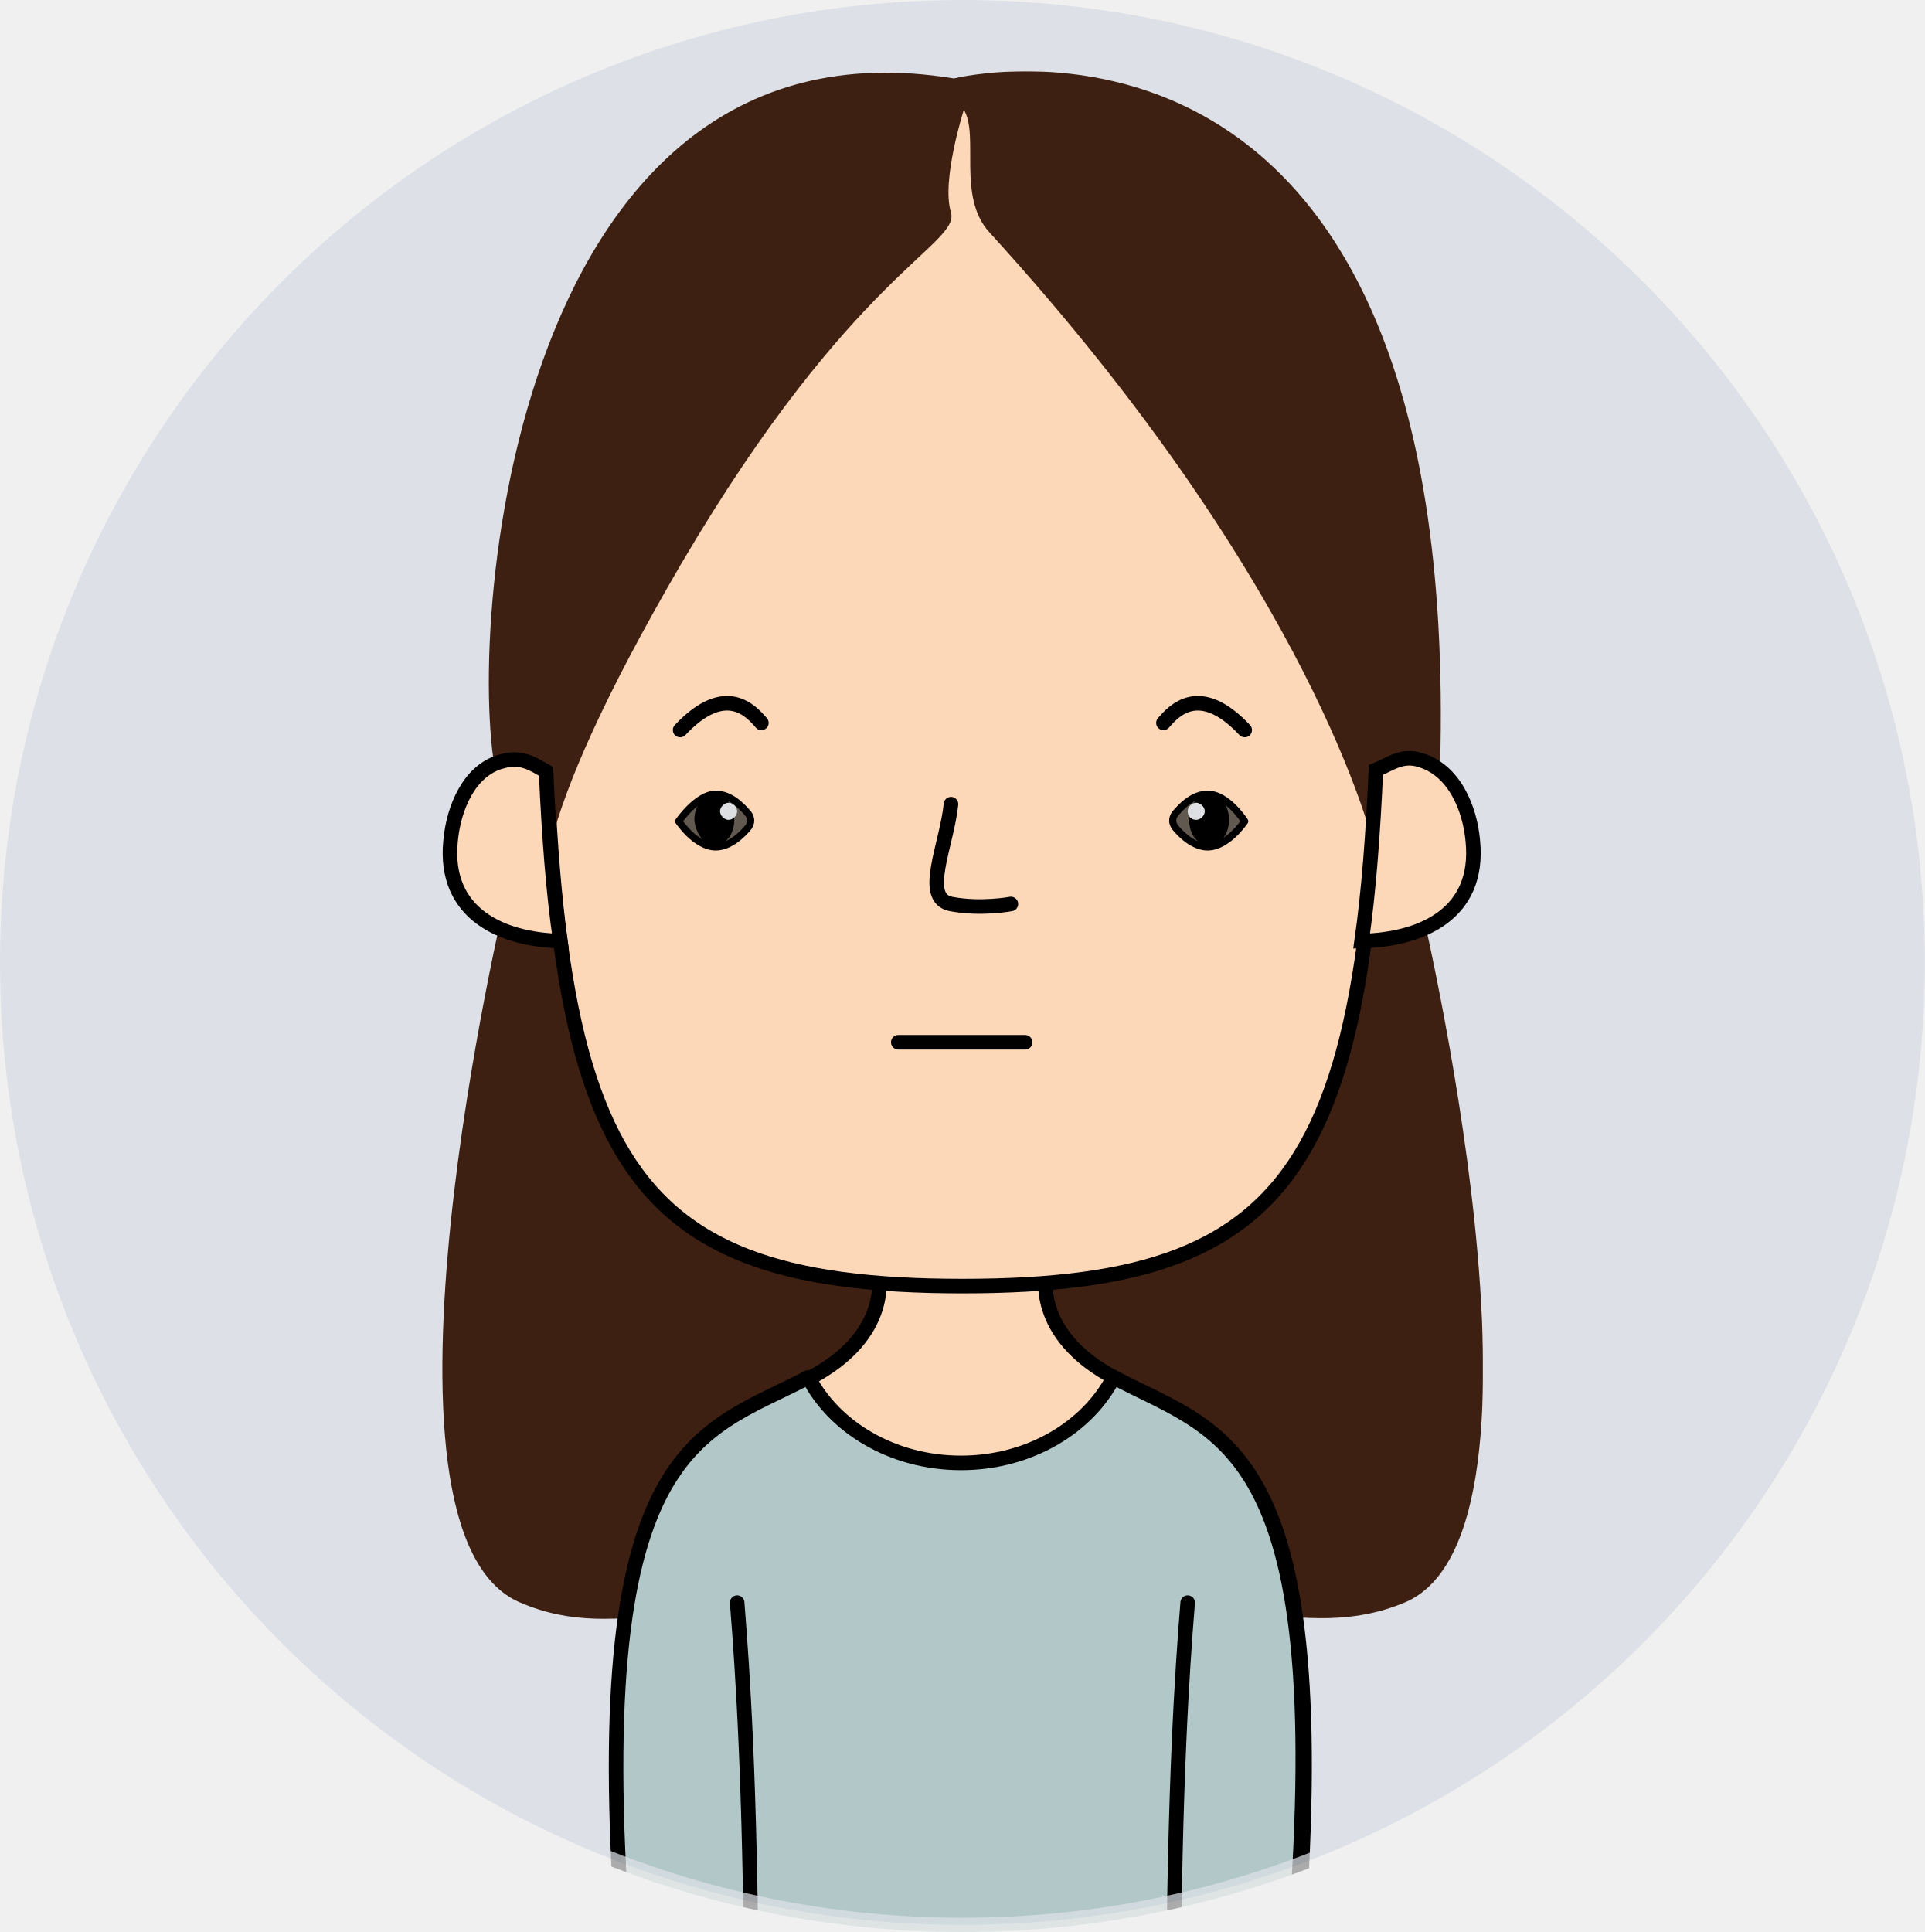
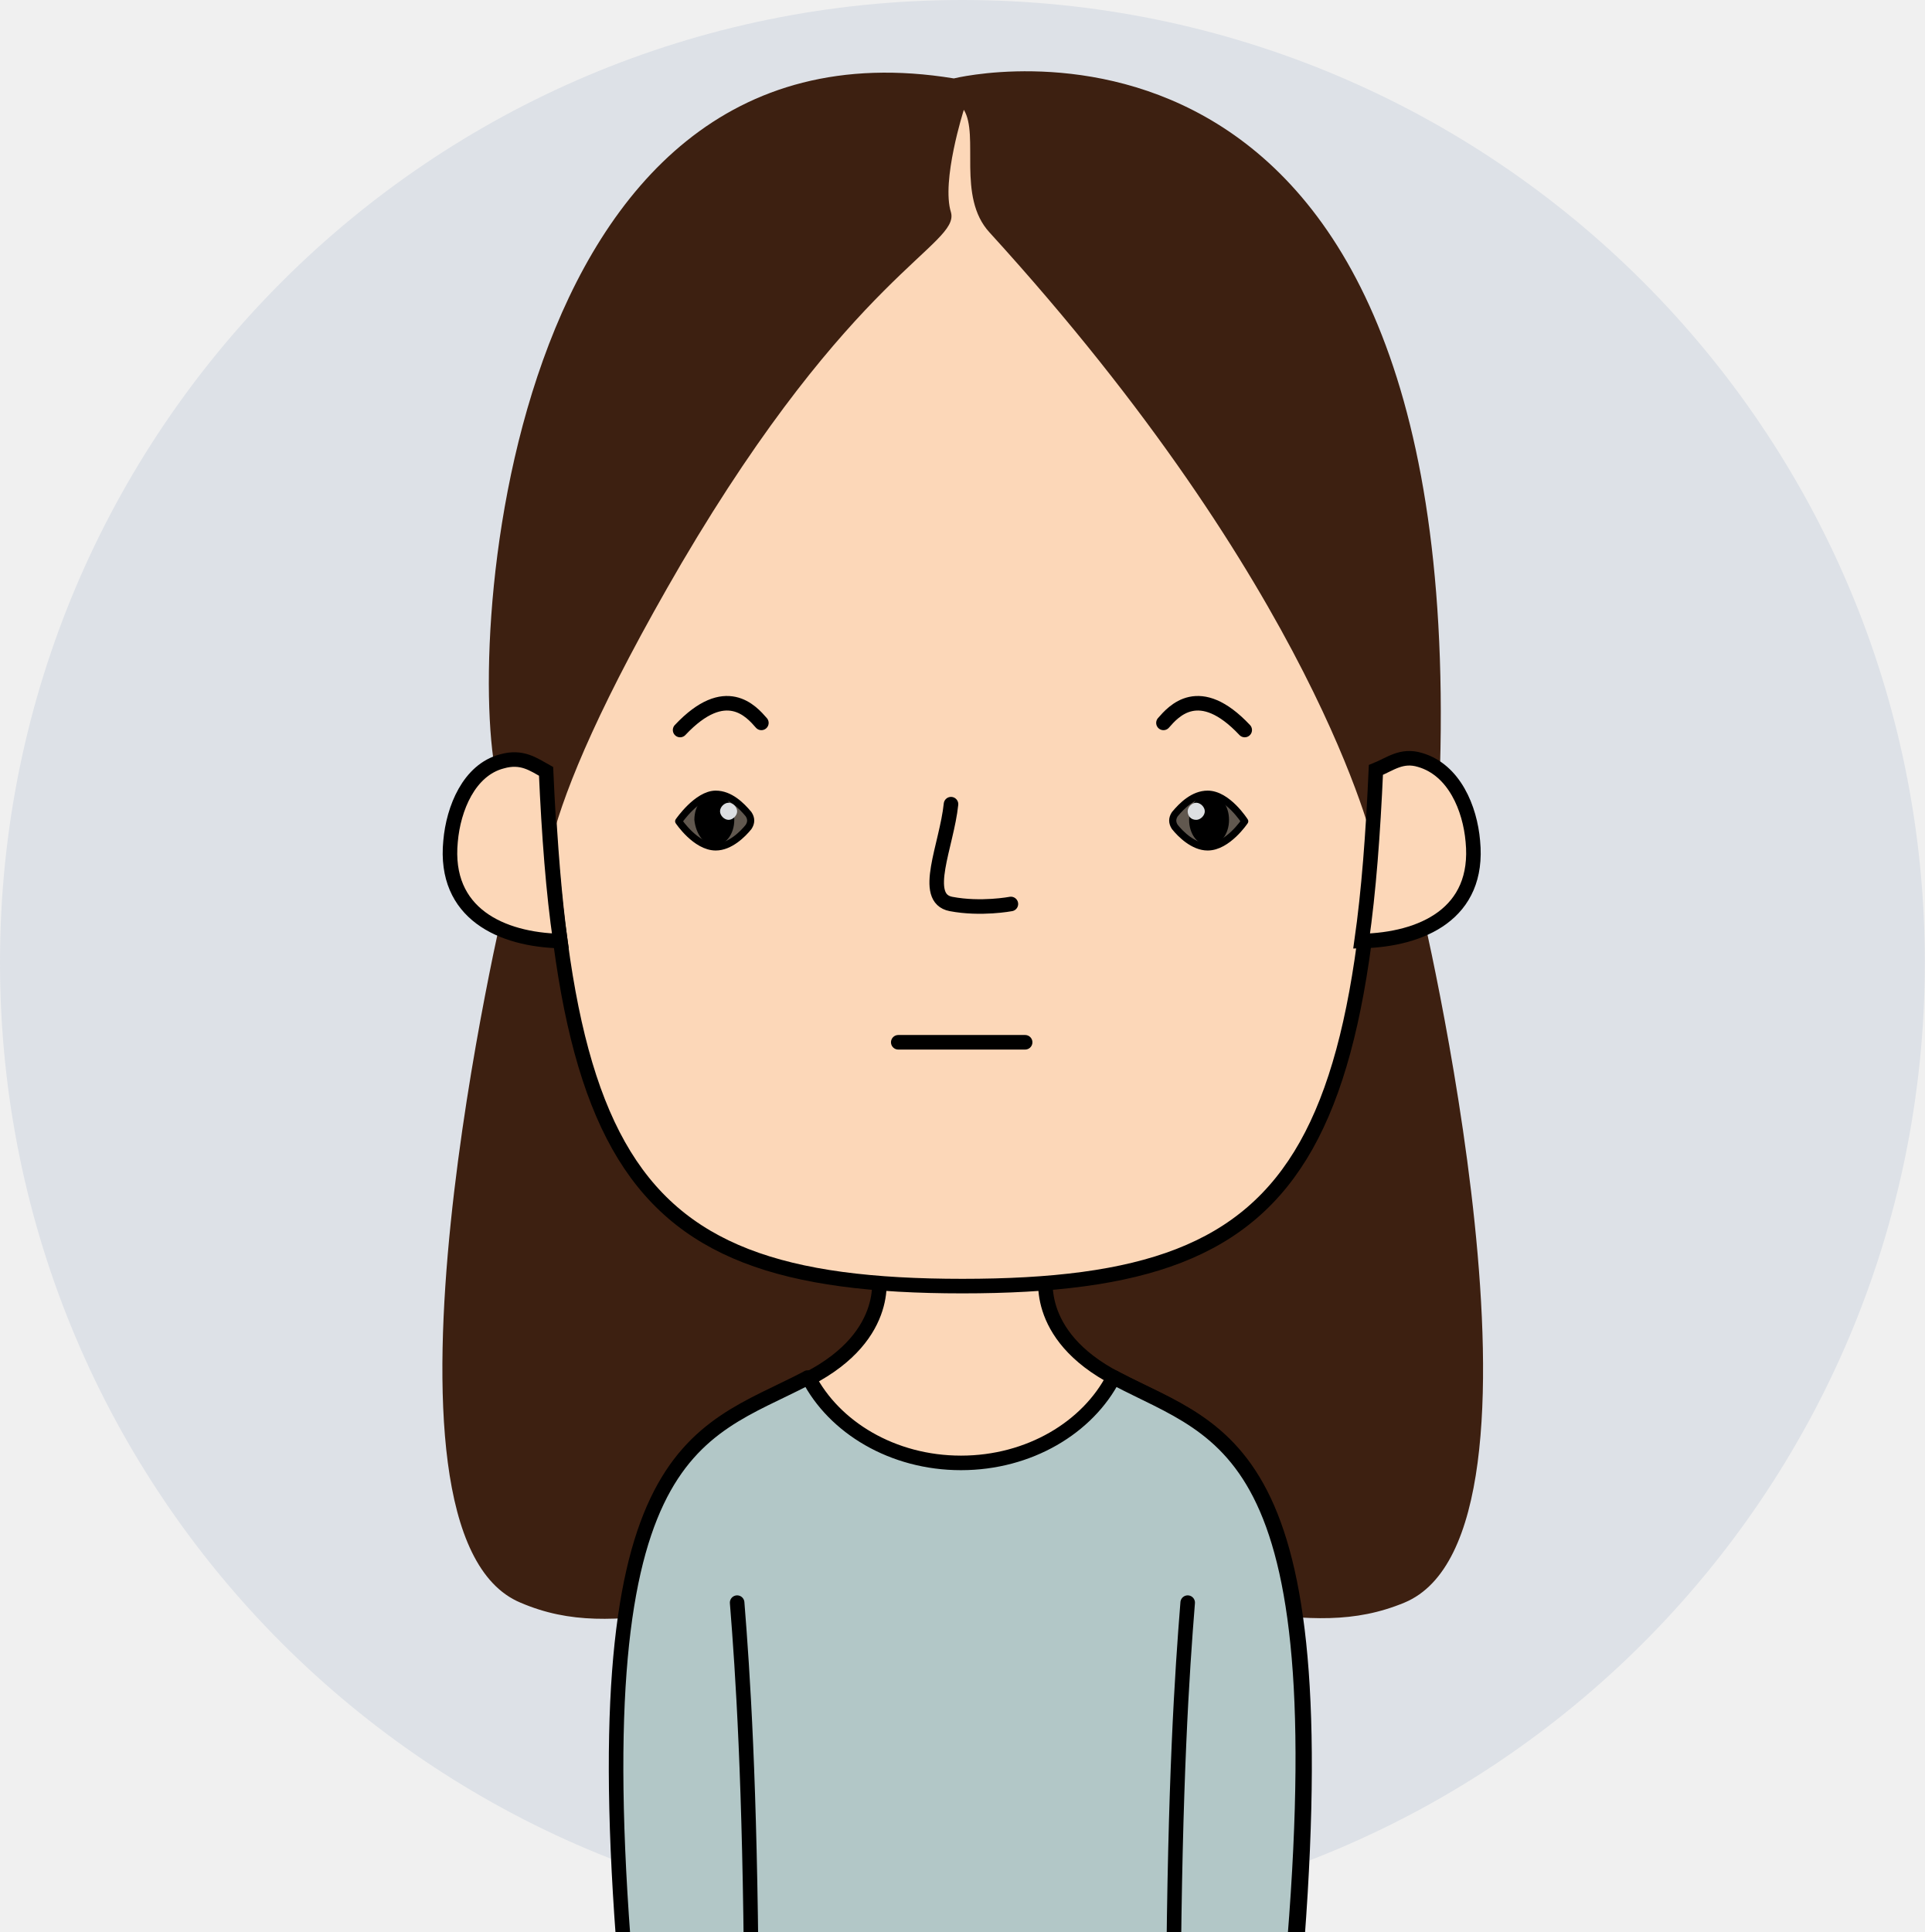
<svg xmlns="http://www.w3.org/2000/svg" version="1.1" id="Calque_1" x="0px" y="0px" viewBox="0 0 135 135.5" style="enable-background:new 0 0 135 135.5;" xml:space="preserve">
  <style type="text/css">
	.st0{fill-rule:evenodd;clip-rule:evenodd;fill:#DDE1E7;}
- 	.st1{fill-rule:evenodd;clip-rule:evenodd;fill:#FFFFFF;filter:url(#Adobe_OpacityMaskFilter);stroke:#4A4A4A;}
- 	.st2{mask:url(#mask0_1_);}
- 	.st3{fill:#3D2011;}
- 	.st4{fill:#FCD7B8;stroke:#000000;stroke-width:1.02;stroke-miterlimit:10;}
- 	.st5{fill:none;stroke:#000000;stroke-width:1.02;stroke-linecap:round;stroke-linejoin:round;stroke-miterlimit:10;}
- 	.st6{fill:#61584F;stroke:#000000;stroke-width:0.5;stroke-linecap:round;stroke-linejoin:round;stroke-miterlimit:10;}
- 	.st7{fill:#DDDFE2;}
- 	.st8{fill:#B2C7C7;stroke:#000000;stroke-width:1.02;stroke-miterlimit:10;}
+ 	.st1{fill:#3D2011;}
+ 	.st2{fill:#FCD7B8;stroke:#000000;stroke-width:1.02;stroke-miterlimit:10;}
+ 	.st3{fill:none;stroke:#000000;stroke-width:1.02;stroke-linecap:round;stroke-linejoin:round;stroke-miterlimit:10;}
+ 	.st4{fill:#61584F;stroke:#000000;stroke-width:0.5;stroke-linecap:round;stroke-linejoin:round;stroke-miterlimit:10;}
+ 	.st5{fill:#DDDFE2;}
+ 	.st6{fill:#B2C7C7;stroke:#000000;stroke-width:1.02;stroke-miterlimit:10;}
</style>
  <g>
-     <path class="st0" d="M67.5,135c37.3,0,67.5-30.2,67.5-67.5C135,30.2,104.8,0,67.5,0C30.2,0,0,30.2,0,67.5   C0,104.8,30.2,135,67.5,135z" />
+     <path class="st0" d="M67.5,135c37.3,0,67.5-30.2,67.5-67.5S104.8,0,67.5,0S0,30.2,0,67.5S30.2,135,67.5,135z" />
  </g>
-   <defs>
-     <filter id="Adobe_OpacityMaskFilter" filterUnits="userSpaceOnUse" x="31" y="5" width="73" height="135">
-       <feColorMatrix type="matrix" values="1 0 0 0 0  0 1 0 0 0  0 0 1 0 0  0 0 0 1 0" />
-     </filter>
-   </defs>
-   <mask maskUnits="userSpaceOnUse" x="31" y="5" width="73" height="135" id="mask0_1_">
-     <path class="st1" d="M67.5,135c37.3,0,67.5-30.2,67.5-67.5C135,30.2,104.8,0,67.5,0C30.2,0,0,30.2,0,67.5   C0,104.8,30.2,135,67.5,135z" />
-   </mask>
-   <g class="st2">
-     <path class="st3" d="M99.5,62.8h-64c0,0-10.7,44.7,1,49.6c7,3,12.8-0.9,31-0.9s24,3.8,31,0.9C110.3,107.5,99.5,62.8,99.5,62.8z" />
-     <path class="st4 skin" d="M78.3,96.7c-6-3.1-4.9-7.5-4.9-7.5H61.6c0,0,1.1,4.4-4.9,7.5c-7.7,4-15.9,4.6-12.5,42.8c21.3,0,25.1,0,46.5,0   C94.1,101.3,86,100.7,78.3,96.7z" />
-     <path class="st4 skin" d="M67.5,6.7c-2-0.1-29.4-0.6-29.4,33.1c0,40.9,4.3,50.4,29.4,50.4c25.1,0,29.4-9.5,29.4-50.4   C96.9,6.1,69.6,6.6,67.5,6.7z" />
-     <path class="st5" d="M81.6,50.7c0.7-0.8,2.5-2.9,5.7,0.5" />
-     <path class="st5" d="M53.4,50.7c-0.7-0.8-2.5-2.9-5.7,0.5" />
-     <path class="st5" d="M63,73.1h8.9" />
-     <path class="st6" d="M84.7,55.7c-1,0-1.8,0.8-2.3,1.4c-0.2,0.3-0.2,0.6,0,0.9c0.4,0.5,1.3,1.4,2.3,1.4c1.4,0,2.6-1.8,2.6-1.8   S86.1,55.7,84.7,55.7z" />
-     <path d="M84.8,59.3c0.8,0,1.4-0.8,1.4-1.8c0-1-0.6-1.8-1.4-1.8c-0.8,0-1.4,0.8-1.4,1.8C83.4,58.5,84,59.3,84.8,59.3z" />
-     <path class="st7" d="M83.9,57.5c0.3,0,0.6-0.3,0.6-0.6c0-0.3-0.3-0.6-0.6-0.6c-0.3,0-0.6,0.3-0.6,0.6   C83.3,57.2,83.5,57.5,83.9,57.5z" />
-     <path class="st6" d="M50.2,55.7c1,0,1.8,0.8,2.3,1.4c0.2,0.3,0.2,0.6,0,0.9c-0.4,0.5-1.3,1.4-2.3,1.4c-1.4,0-2.6-1.8-2.6-1.8   S48.9,55.7,50.2,55.7z" />
-     <path d="M50.1,59.3c0.8,0,1.4-0.8,1.4-1.8c0-1-0.6-1.8-1.4-1.8c-0.8,0-1.4,0.8-1.4,1.8C48.8,58.5,49.4,59.3,50.1,59.3z" />
-     <path class="st7" d="M51.1,57.5c0.3,0,0.6-0.3,0.6-0.6c0-0.3-0.3-0.6-0.6-0.6c-0.3,0-0.6,0.3-0.6,0.6   C50.5,57.2,50.8,57.5,51.1,57.5z" />
-     <path class="st3" d="M66.9,5.5C35.1,0.3,32.5,46.8,35,55.2c1.3,3.7,0.5,7.6,0.5,7.6h3c0,0-0.2-2.4,0.2-3.9c1-3.8,3.5-9.8,9.1-19.4   c12-20.4,19.5-22.3,18.9-24.6c-0.7-2.2,0.9-7.2,0.9-7.2c1.1,1.8-0.5,6.1,1.8,8.6c22.8,25,26.9,42.8,27,43.2   c0.1,0.5,0.3,3.2,0.3,3.2h3c0,0,1.4-5.3,1.3-8.9C102.6-3.4,66.9,5.5,66.9,5.5z" />
-     <path class="st8" d="M78.3,96.7c-0.1,0-0.1-0.1-0.2-0.1c-1.8,3.5-5.9,6-10.7,6c-4.8,0-8.9-2.5-10.7-6c-0.1,0-0.1,0.1-0.2,0.1   c-7.7,4-15.9,4.6-12.5,42.8c21.3,0,25.1,0,46.5,0C94.1,101.3,85.9,100.7,78.3,96.7z" />
-     <path class="st5" d="M83.3,112.4c-0.4,5-0.9,12.5-1,27.1" />
-     <path class="st5" d="M51.7,112.4c0.4,5,0.9,12.5,1,27.1" />
-     <path class="st5" d="M66.7,56.4c-0.3,2.9-2.1,6.6,0,7c2.1,0.4,4.2,0,4.2,0" />
-     <path class="st4 skin" d="M103.3,59c-0.2-2.3-1.3-5-3.7-5.7c-1.3-0.4-2.1,0.3-3.1,0.7c-0.2,4.5-0.5,8.5-1,12   C99.7,65.9,103.8,64.1,103.3,59z" />
-     <path class="st4 skin" d="M38.3,54.1c-0.9-0.5-1.7-1.1-3.1-0.7c-2.3,0.6-3.4,3.3-3.6,5.6c-0.5,5.1,3.6,6.9,7.7,7   C38.8,62.6,38.5,58.6,38.3,54.1z" />
+   <g>
+     <path class="st1" d="M99.5,62.8h-64c0,0-10.7,44.7,1,49.6c7,3,12.8-0.9,31-0.9s24,3.8,31,0.9C110.3,107.5,99.5,62.8,99.5,62.8z" />
+     <path class="st2" d="M78.3,96.7c-6-3.1-4.9-7.5-4.9-7.5H61.6c0,0,1.1,4.4-4.9,7.5c-7.7,4-15.9,4.6-12.5,42.8c21.3,0,25.1,0,46.5,0   C94.1,101.3,86,100.7,78.3,96.7z" />
+     <path class="st2" d="M67.5,6.7c-2-0.1-29.4-0.6-29.4,33.1c0,40.9,4.3,50.4,29.4,50.4s29.4-9.5,29.4-50.4   C96.9,6.1,69.6,6.6,67.5,6.7z" />
+     <path class="st3" d="M81.6,50.7c0.7-0.8,2.5-2.9,5.7,0.5" />
+     <path class="st3" d="M53.4,50.7c-0.7-0.8-2.5-2.9-5.7,0.5" />
+     <path class="st3" d="M63,73.1h8.9" />
+     <path class="st4" d="M84.7,55.7c-1,0-1.8,0.8-2.3,1.4c-0.2,0.3-0.2,0.6,0,0.9c0.4,0.5,1.3,1.4,2.3,1.4c1.4,0,2.6-1.8,2.6-1.8   S86.1,55.7,84.7,55.7z" />
+     <path d="M84.8,59.3c0.8,0,1.4-0.8,1.4-1.8s-0.6-1.8-1.4-1.8s-1.4,0.8-1.4,1.8S84,59.3,84.8,59.3z" />
+     <path class="st5" d="M83.9,57.5c0.3,0,0.6-0.3,0.6-0.6s-0.3-0.6-0.6-0.6c-0.3,0-0.6,0.3-0.6,0.6S83.5,57.5,83.9,57.5z" />
+     <path class="st4" d="M50.2,55.7c1,0,1.8,0.8,2.3,1.4c0.2,0.3,0.2,0.6,0,0.9c-0.4,0.5-1.3,1.4-2.3,1.4c-1.4,0-2.6-1.8-2.6-1.8   S48.9,55.7,50.2,55.7z" />
+     <path d="M50.1,59.3c0.8,0,1.4-0.8,1.4-1.8s-0.6-1.8-1.4-1.8c-0.8,0-1.4,0.8-1.4,1.8C48.8,58.5,49.4,59.3,50.1,59.3z" />
+     <path class="st5" d="M51.1,57.5c0.3,0,0.6-0.3,0.6-0.6s-0.3-0.6-0.6-0.6s-0.6,0.3-0.6,0.6S50.8,57.5,51.1,57.5z" />
+     <path class="st1" d="M66.9,5.5C35.1,0.3,32.5,46.8,35,55.2c1.3,3.7,0.5,7.6,0.5,7.6h3c0,0-0.2-2.4,0.2-3.9c1-3.8,3.5-9.8,9.1-19.4   c12-20.4,19.5-22.3,18.9-24.6c-0.7-2.2,0.9-7.2,0.9-7.2c1.1,1.8-0.5,6.1,1.8,8.6c22.8,25,26.9,42.8,27,43.2   c0.1,0.5,0.3,3.2,0.3,3.2h3c0,0,1.4-5.3,1.3-8.9C102.6-3.4,66.9,5.5,66.9,5.5z" />
+     <path class="st6" d="M78.3,96.7c-0.1,0-0.1-0.1-0.2-0.1c-1.8,3.5-5.9,6-10.7,6s-8.9-2.5-10.7-6c-0.1,0-0.1,0.1-0.2,0.1   c-7.7,4-15.9,4.6-12.5,42.8c21.3,0,25.1,0,46.5,0C94.1,101.3,85.9,100.7,78.3,96.7z" />
+     <path class="st3" d="M83.3,112.4c-0.4,5-0.9,12.5-1,27.1" />
+     <path class="st3" d="M51.7,112.4c0.4,5,0.9,12.5,1,27.1" />
+     <path class="st3" d="M66.7,56.4c-0.3,2.9-2.1,6.6,0,7s4.2,0,4.2,0" />
+     <path class="st2" d="M103.3,59c-0.2-2.3-1.3-5-3.7-5.7c-1.3-0.4-2.1,0.3-3.1,0.7c-0.2,4.5-0.5,8.5-1,12   C99.7,65.9,103.8,64.1,103.3,59z" />
+     <path class="st2" d="M38.3,54.1c-0.9-0.5-1.7-1.1-3.1-0.7c-2.3,0.6-3.4,3.3-3.6,5.6c-0.5,5.1,3.6,6.9,7.7,7   C38.8,62.6,38.5,58.6,38.3,54.1z" />
  </g>
</svg>
